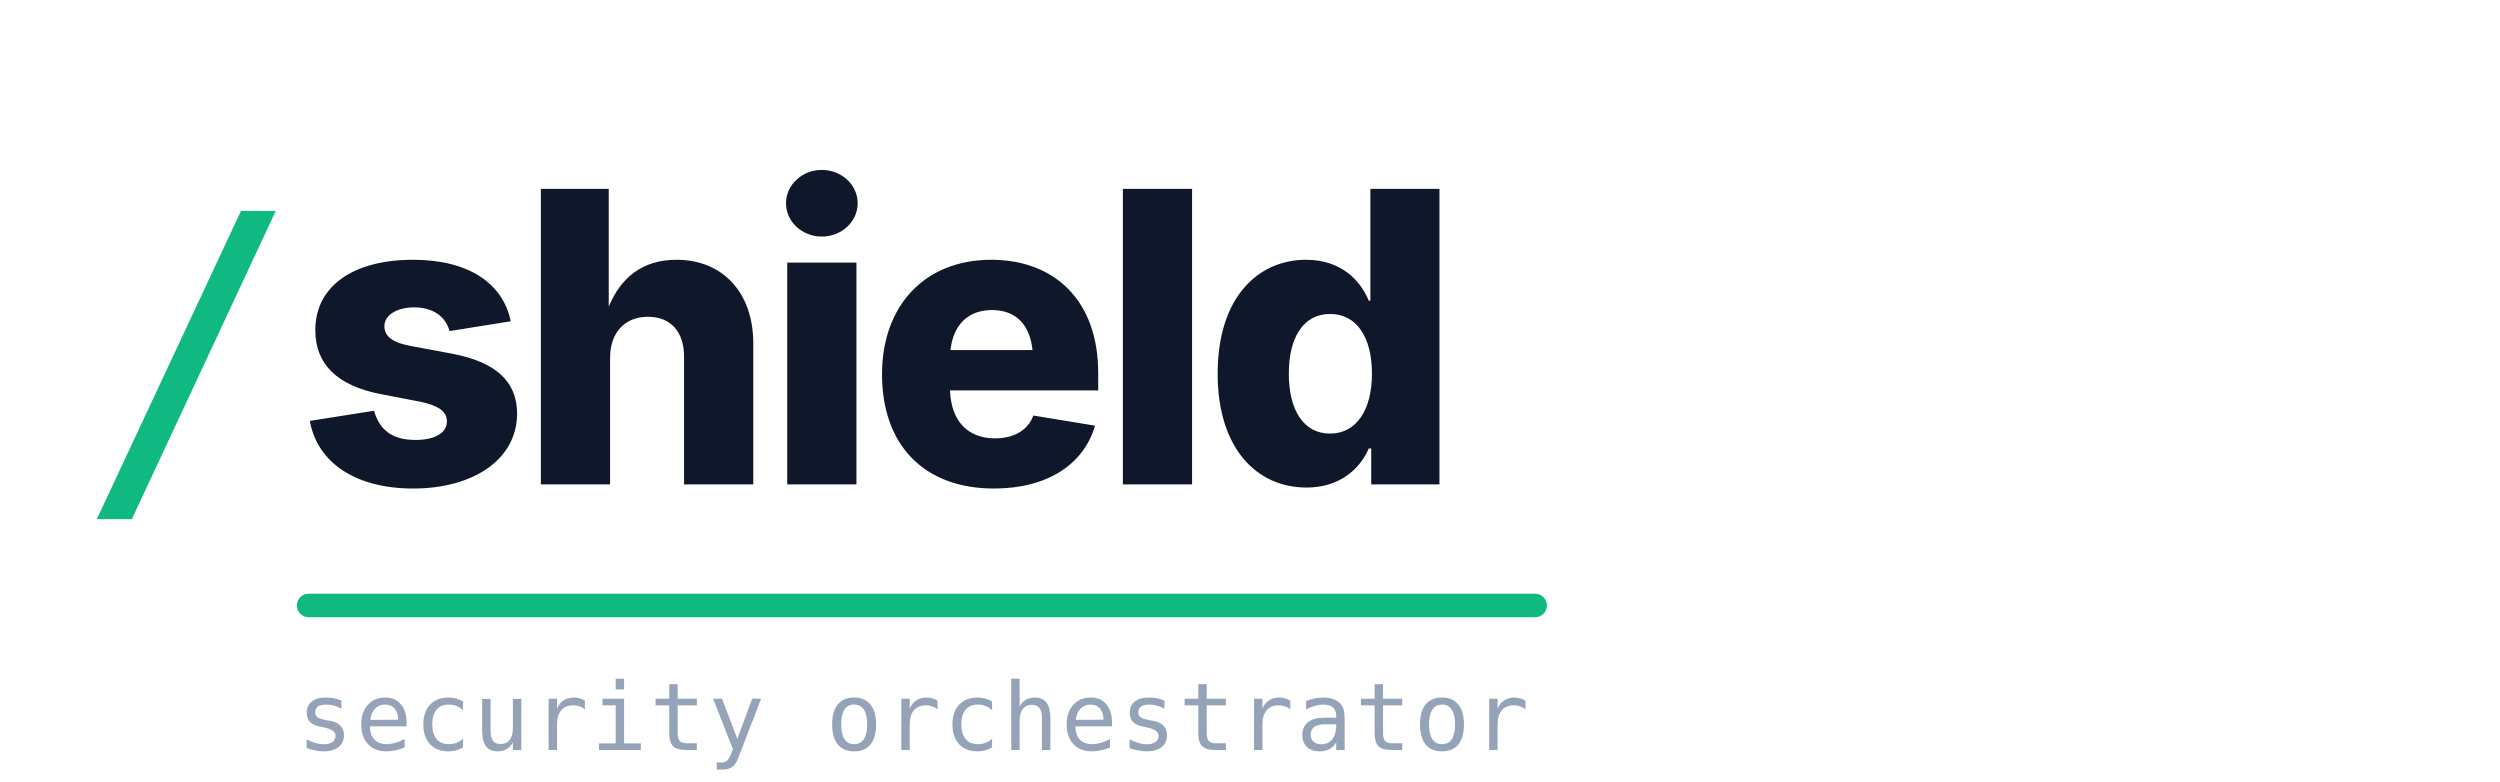
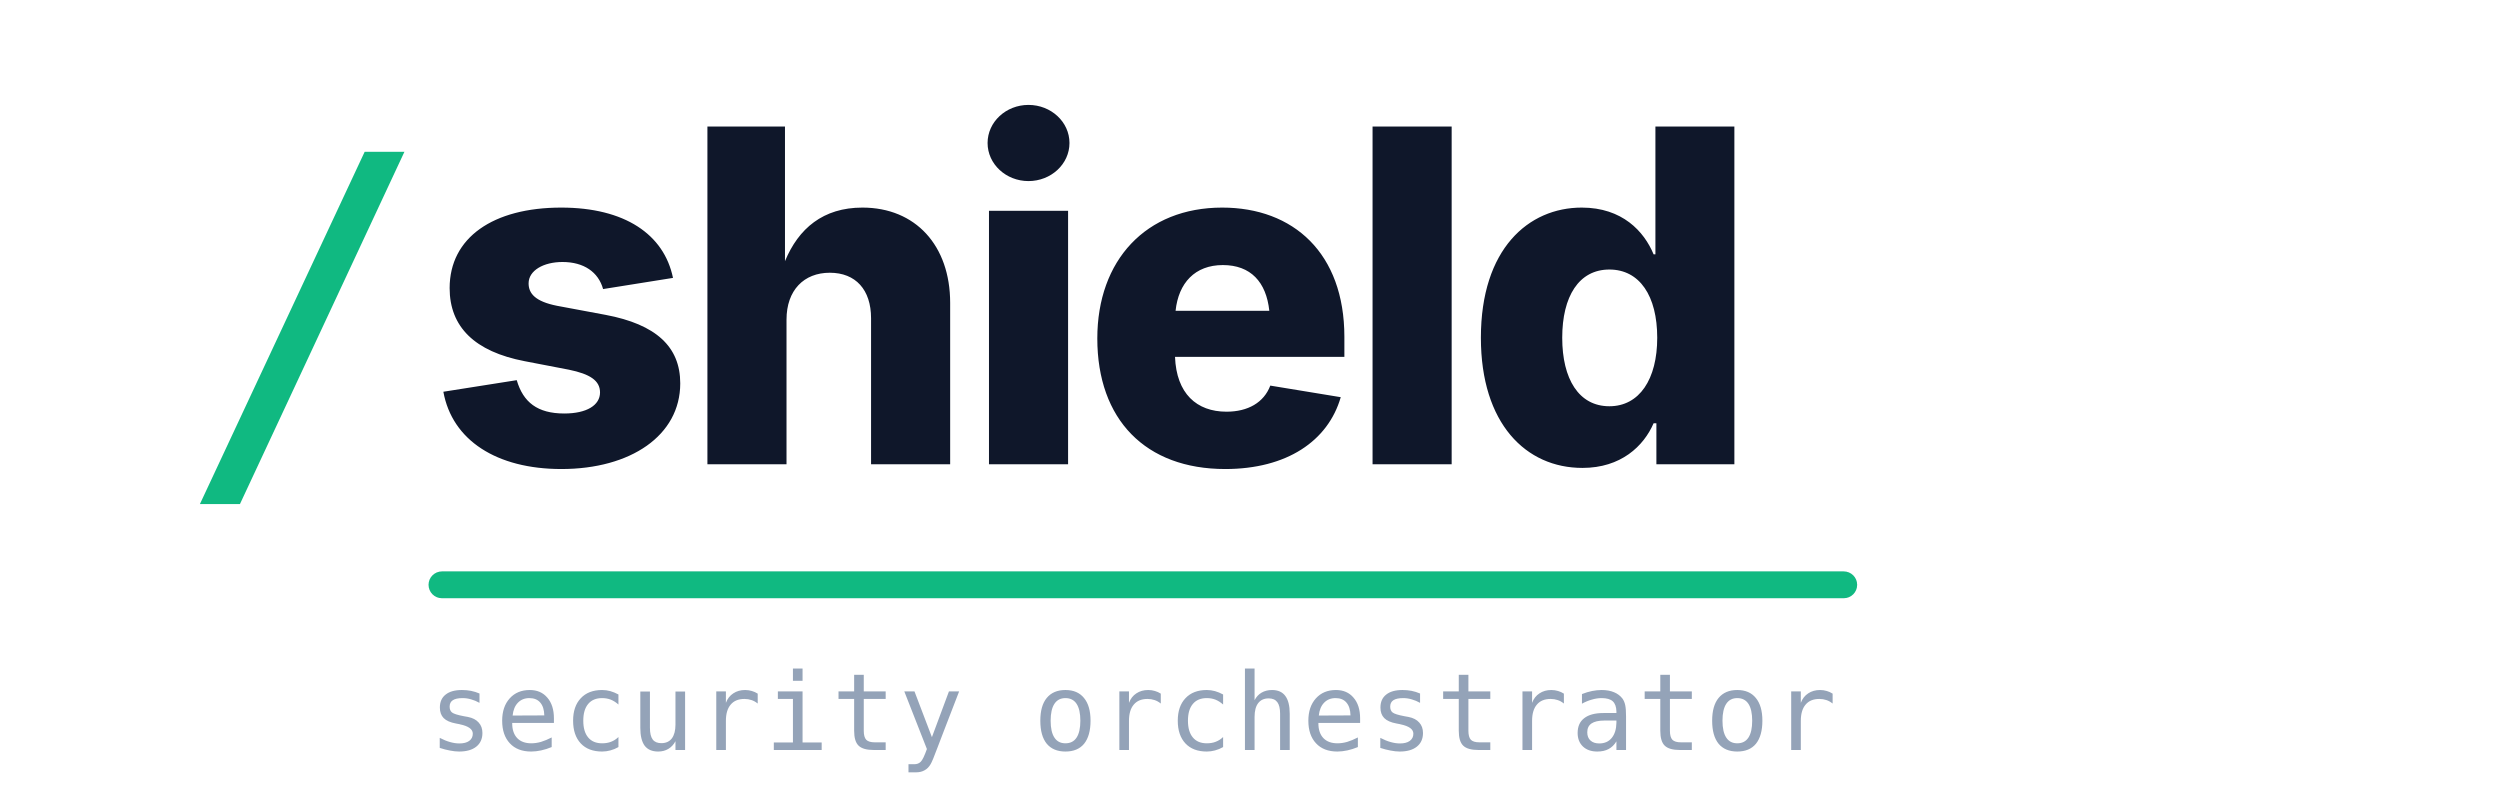
- <svg xmlns="http://www.w3.org/2000/svg" viewBox="0 0 320 100" width="320" height="100">
-   <text x="10" y="62" font-family="SF Mono, Fira Code, Consolas, monospace" font-size="48" font-weight="400" fill="#10b981">/</text>
-   <text x="38" y="62" font-family="Inter, -apple-system, Helvetica Neue, Arial, sans-serif" font-size="52" font-weight="800" letter-spacing="-1.5" fill="#0f172a">shield</text>
-   <rect x="38" y="76" width="160" height="3" rx="1.5" fill="#e2e8f0" />
-   <rect x="38" y="76" width="160" height="3" rx="1.5" fill="#10b981" />
-   <text x="38" y="96" font-family="SF Mono, Fira Code, Consolas, monospace" font-size="12" fill="#94a3b8" letter-spacing="0.3">security orchestrator</text>
+ <svg xmlns="http://www.w3.org/2000/svg" viewBox="0 0 280 90" width="280" height="90">
+   <text x="20" y="52" font-family="SF Mono, Fira Code, Consolas, monospace" font-size="48" font-weight="400" fill="#10b981">/</text>
+   <text x="48" y="52" font-family="Inter, -apple-system, Helvetica Neue, Arial, sans-serif" font-size="52" font-weight="800" letter-spacing="-1.5" fill="#0f172a">shield</text>
+   <rect x="48" y="64" width="160" height="3" rx="1.5" fill="#e2e8f0" />
+   <rect x="48" y="64" width="160" height="3" rx="1.5" fill="#10b981" />
+   <text x="48" y="84" font-family="SF Mono, Fira Code, Consolas, monospace" font-size="12" fill="#94a3b8" letter-spacing="0.3">security orchestrator</text>
</svg>
